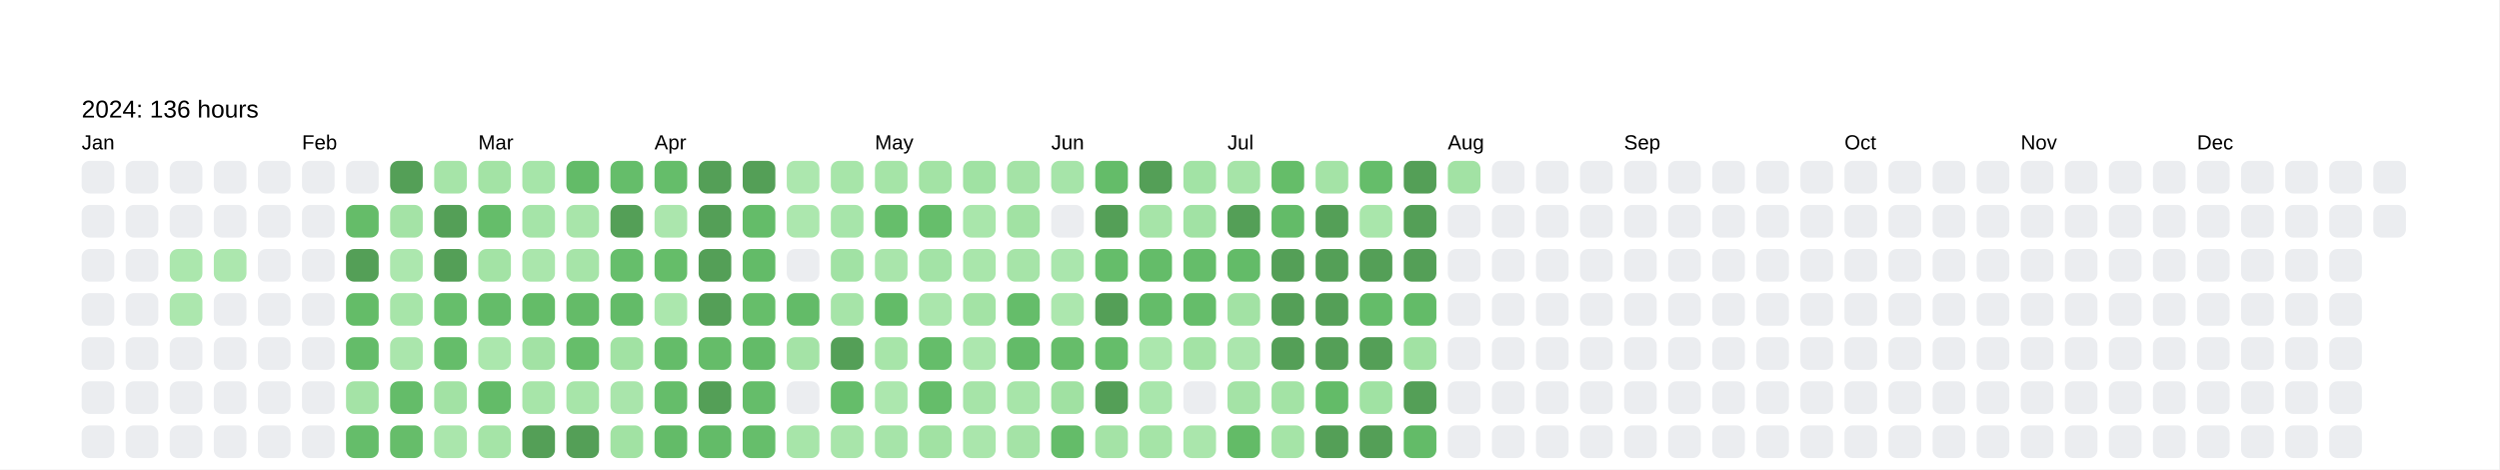
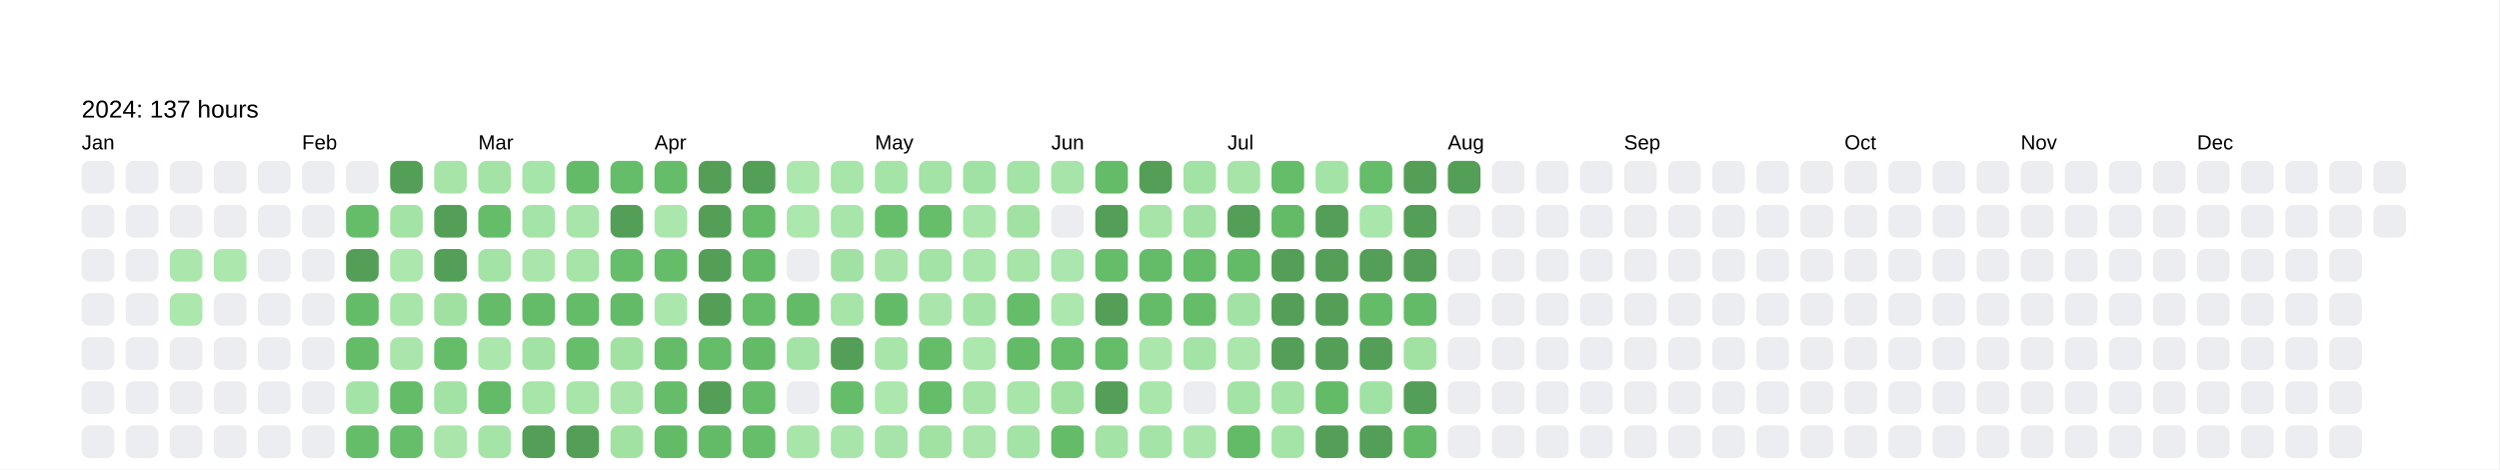
<svg xmlns="http://www.w3.org/2000/svg" baseProfile="full" height="57.5mm" version="1.1" viewBox="0,0,306.2,57.5" width="306.2mm">
  <defs />
  <rect fill="#FFFFFF" height="57.5" width="306.2" x="0" y="0" />
  <text fill="#000000" style="font-size:6px; font-family:Arial; font-weight:bold;" x="10" y="10" />
-   <text fill="#000000" style="font-size:3px; font-family:Arial;" x="10" y="14.4">2024: 136 hours</text>
+   <text fill="#000000" style="font-size:3px; font-family:Arial;" x="10" y="14.4">2024: 137 hours</text>
  <text fill="#000000" style="font-size:2.5px; font-family:Arial" x="10" y="18.3">Jan</text>
  <rect fill="#EBEDF0" height="4" rx="1" ry="1" width="4" x="10" y="19.7" />
  <rect fill="#EBEDF0" height="4" rx="1" ry="1" width="4" x="10" y="25.1" />
  <rect fill="#EBEDF0" height="4" rx="1" ry="1" width="4" x="10" y="30.5" />
  <rect fill="#EBEDF0" height="4" rx="1" ry="1" width="4" x="10" y="35.9" />
  <rect fill="#EBEDF0" height="4" rx="1" ry="1" width="4" x="10" y="41.3" />
  <rect fill="#EBEDF0" height="4" rx="1" ry="1" width="4" x="10" y="46.7" />
  <rect fill="#EBEDF0" height="4" rx="1" ry="1" width="4" x="10" y="52.1" />
  <rect fill="#EBEDF0" height="4" rx="1" ry="1" width="4" x="15.4" y="19.7" />
  <rect fill="#EBEDF0" height="4" rx="1" ry="1" width="4" x="15.4" y="25.1" />
  <rect fill="#EBEDF0" height="4" rx="1" ry="1" width="4" x="15.4" y="30.5" />
  <rect fill="#EBEDF0" height="4" rx="1" ry="1" width="4" x="15.4" y="35.9" />
  <rect fill="#EBEDF0" height="4" rx="1" ry="1" width="4" x="15.4" y="41.3" />
  <rect fill="#EBEDF0" height="4" rx="1" ry="1" width="4" x="15.4" y="46.7" />
  <rect fill="#EBEDF0" height="4" rx="1" ry="1" width="4" x="15.4" y="52.1" />
  <rect fill="#EBEDF0" height="4" rx="1" ry="1" width="4" x="20.8" y="19.7" />
  <rect fill="#EBEDF0" height="4" rx="1" ry="1" width="4" x="20.8" y="25.1" />
  <rect fill="#abe7ad" height="4" rx="1" ry="1" width="4" x="20.8" y="30.5" />
  <rect fill="#ace7ae" height="4" rx="1" ry="1" width="4" x="20.8" y="35.9" />
  <rect fill="#EBEDF0" height="4" rx="1" ry="1" width="4" x="20.8" y="41.3" />
  <rect fill="#EBEDF0" height="4" rx="1" ry="1" width="4" x="20.8" y="46.7" />
  <rect fill="#EBEDF0" height="4" rx="1" ry="1" width="4" x="20.8" y="52.1" />
  <rect fill="#EBEDF0" height="4" rx="1" ry="1" width="4" x="26.2" y="19.7" />
  <rect fill="#EBEDF0" height="4" rx="1" ry="1" width="4" x="26.2" y="25.1" />
  <rect fill="#ace7ae" height="4" rx="1" ry="1" width="4" x="26.2" y="30.5" />
  <rect fill="#EBEDF0" height="4" rx="1" ry="1" width="4" x="26.2" y="35.9" />
  <rect fill="#EBEDF0" height="4" rx="1" ry="1" width="4" x="26.2" y="41.3" />
  <rect fill="#EBEDF0" height="4" rx="1" ry="1" width="4" x="26.2" y="46.7" />
  <rect fill="#EBEDF0" height="4" rx="1" ry="1" width="4" x="26.2" y="52.1" />
  <rect fill="#EBEDF0" height="4" rx="1" ry="1" width="4" x="31.6" y="19.7" />
  <rect fill="#EBEDF0" height="4" rx="1" ry="1" width="4" x="31.6" y="25.1" />
  <rect fill="#EBEDF0" height="4" rx="1" ry="1" width="4" x="31.6" y="30.5" />
  <rect fill="#EBEDF0" height="4" rx="1" ry="1" width="4" x="31.6" y="35.9" />
  <rect fill="#EBEDF0" height="4" rx="1" ry="1" width="4" x="31.6" y="41.3" />
  <rect fill="#EBEDF0" height="4" rx="1" ry="1" width="4" x="31.6" y="46.7" />
  <rect fill="#EBEDF0" height="4" rx="1" ry="1" width="4" x="31.6" y="52.1" />
  <text fill="#000000" style="font-size:2.5px; font-family:Arial" x="37.0" y="18.3">Feb</text>
  <rect fill="#EBEDF0" height="4" rx="1" ry="1" width="4" x="37.0" y="19.7" />
  <rect fill="#EBEDF0" height="4" rx="1" ry="1" width="4" x="37.0" y="25.1" />
  <rect fill="#EBEDF0" height="4" rx="1" ry="1" width="4" x="37.0" y="30.5" />
  <rect fill="#EBEDF0" height="4" rx="1" ry="1" width="4" x="37.0" y="35.9" />
  <rect fill="#EBEDF0" height="4" rx="1" ry="1" width="4" x="37.0" y="41.3" />
  <rect fill="#EBEDF0" height="4" rx="1" ry="1" width="4" x="37.0" y="46.7" />
  <rect fill="#EBEDF0" height="4" rx="1" ry="1" width="4" x="37.0" y="52.1" />
  <rect fill="#EBEDF0" height="4" rx="1" ry="1" width="4" x="42.4" y="19.7" />
  <rect fill="#65bc69" height="4" rx="1" ry="1" width="4" x="42.4" y="25.1" />
  <rect fill="#549F57" height="4" rx="1" ry="1" width="4" x="42.4" y="30.5" />
  <rect fill="#64bc68" height="4" rx="1" ry="1" width="4" x="42.4" y="35.9" />
  <rect fill="#64bc69" height="4" rx="1" ry="1" width="4" x="42.4" y="41.3" />
  <rect fill="#a4e3a6" height="4" rx="1" ry="1" width="4" x="42.4" y="46.7" />
  <rect fill="#65bd6a" height="4" rx="1" ry="1" width="4" x="42.4" y="52.1" />
  <rect fill="#549F57" height="4" rx="1" ry="1" width="4" x="47.8" y="19.7" />
  <rect fill="#a4e3a6" height="4" rx="1" ry="1" width="4" x="47.8" y="25.1" />
  <rect fill="#ace7ae" height="4" rx="1" ry="1" width="4" x="47.8" y="30.5" />
  <rect fill="#a7e5a9" height="4" rx="1" ry="1" width="4" x="47.8" y="35.9" />
  <rect fill="#aae6ac" height="4" rx="1" ry="1" width="4" x="47.8" y="41.3" />
  <rect fill="#64bc69" height="4" rx="1" ry="1" width="4" x="47.8" y="46.7" />
  <rect fill="#66bd6a" height="4" rx="1" ry="1" width="4" x="47.8" y="52.1" />
  <rect fill="#a6e4a8" height="4" rx="1" ry="1" width="4" x="53.2" y="19.7" />
  <rect fill="#549F57" height="4" rx="1" ry="1" width="4" x="53.2" y="25.1" />
  <rect fill="#549F57" height="4" rx="1" ry="1" width="4" x="53.2" y="30.5" />
-   <rect fill="#66be6b" height="4" rx="1" ry="1" width="4" x="53.2" y="35.9" />
+   <rect fill="#a0e1a2" height="4" rx="1" ry="1" width="4" x="53.2" y="35.9" />
  <rect fill="#65bd6a" height="4" rx="1" ry="1" width="4" x="53.2" y="41.3" />
  <rect fill="#a2e2a4" height="4" rx="1" ry="1" width="4" x="53.2" y="46.7" />
  <rect fill="#aae6ac" height="4" rx="1" ry="1" width="4" x="53.2" y="52.1" />
  <text fill="#000000" style="font-size:2.5px; font-family:Arial" x="58.6" y="18.3">Mar</text>
  <rect fill="#a3e3a5" height="4" rx="1" ry="1" width="4" x="58.6" y="19.7" />
  <rect fill="#65bd6a" height="4" rx="1" ry="1" width="4" x="58.6" y="25.1" />
  <rect fill="#a3e3a5" height="4" rx="1" ry="1" width="4" x="58.6" y="30.5" />
  <rect fill="#64bc69" height="4" rx="1" ry="1" width="4" x="58.6" y="35.9" />
  <rect fill="#abe7ad" height="4" rx="1" ry="1" width="4" x="58.6" y="41.3" />
  <rect fill="#63bb68" height="4" rx="1" ry="1" width="4" x="58.6" y="46.7" />
  <rect fill="#a5e4a7" height="4" rx="1" ry="1" width="4" x="58.6" y="52.1" />
  <rect fill="#a6e5a9" height="4" rx="1" ry="1" width="4" x="64" y="19.7" />
  <rect fill="#a5e4a8" height="4" rx="1" ry="1" width="4" x="64" y="25.1" />
  <rect fill="#aae6ac" height="4" rx="1" ry="1" width="4" x="64" y="30.5" />
  <rect fill="#64bc68" height="4" rx="1" ry="1" width="4" x="64" y="35.9" />
  <rect fill="#a2e2a4" height="4" rx="1" ry="1" width="4" x="64" y="41.3" />
  <rect fill="#a7e5a9" height="4" rx="1" ry="1" width="4" x="64" y="46.7" />
  <rect fill="#549F57" height="4" rx="1" ry="1" width="4" x="64" y="52.1" />
  <rect fill="#63bb68" height="4" rx="1" ry="1" width="4" x="69.4" y="19.7" />
  <rect fill="#a8e5aa" height="4" rx="1" ry="1" width="4" x="69.4" y="25.1" />
  <rect fill="#a6e4a8" height="4" rx="1" ry="1" width="4" x="69.4" y="30.5" />
  <rect fill="#64bb68" height="4" rx="1" ry="1" width="4" x="69.4" y="35.9" />
  <rect fill="#66be6a" height="4" rx="1" ry="1" width="4" x="69.4" y="41.3" />
  <rect fill="#a7e5a9" height="4" rx="1" ry="1" width="4" x="69.4" y="46.7" />
  <rect fill="#549F57" height="4" rx="1" ry="1" width="4" x="69.4" y="52.1" />
  <rect fill="#65bd6a" height="4" rx="1" ry="1" width="4" x="74.8" y="19.7" />
  <rect fill="#549F57" height="4" rx="1" ry="1" width="4" x="74.8" y="25.1" />
  <rect fill="#66be6b" height="4" rx="1" ry="1" width="4" x="74.8" y="30.5" />
  <rect fill="#63bb68" height="4" rx="1" ry="1" width="4" x="74.8" y="35.9" />
  <rect fill="#a1e2a3" height="4" rx="1" ry="1" width="4" x="74.8" y="41.3" />
  <rect fill="#a9e5ab" height="4" rx="1" ry="1" width="4" x="74.8" y="46.7" />
  <rect fill="#a1e2a3" height="4" rx="1" ry="1" width="4" x="74.8" y="52.1" />
  <text fill="#000000" style="font-size:2.5px; font-family:Arial" x="80.2" y="18.3">Apr</text>
  <rect fill="#65bd6a" height="4" rx="1" ry="1" width="4" x="80.2" y="19.7" />
  <rect fill="#abe6ad" height="4" rx="1" ry="1" width="4" x="80.2" y="25.1" />
  <rect fill="#65bd69" height="4" rx="1" ry="1" width="4" x="80.2" y="30.5" />
  <rect fill="#abe7ad" height="4" rx="1" ry="1" width="4" x="80.2" y="35.9" />
  <rect fill="#64bc69" height="4" rx="1" ry="1" width="4" x="80.2" y="41.3" />
  <rect fill="#65bd6a" height="4" rx="1" ry="1" width="4" x="80.2" y="46.7" />
  <rect fill="#63bb68" height="4" rx="1" ry="1" width="4" x="80.2" y="52.1" />
  <rect fill="#549F57" height="4" rx="1" ry="1" width="4" x="85.6" y="19.7" />
  <rect fill="#549F57" height="4" rx="1" ry="1" width="4" x="85.6" y="25.1" />
  <rect fill="#549F57" height="4" rx="1" ry="1" width="4" x="85.6" y="30.5" />
  <rect fill="#549F57" height="4" rx="1" ry="1" width="4" x="85.6" y="35.9" />
  <rect fill="#65bc69" height="4" rx="1" ry="1" width="4" x="85.6" y="41.3" />
  <rect fill="#549F57" height="4" rx="1" ry="1" width="4" x="85.6" y="46.7" />
  <rect fill="#63bb68" height="4" rx="1" ry="1" width="4" x="85.6" y="52.1" />
  <rect fill="#549F57" height="4" rx="1" ry="1" width="4" x="91" y="19.7" />
  <rect fill="#64bc69" height="4" rx="1" ry="1" width="4" x="91" y="25.1" />
  <rect fill="#63bb68" height="4" rx="1" ry="1" width="4" x="91" y="30.5" />
  <rect fill="#66be6a" height="4" rx="1" ry="1" width="4" x="91" y="35.9" />
  <rect fill="#63bb68" height="4" rx="1" ry="1" width="4" x="91" y="41.3" />
  <rect fill="#65bd6a" height="4" rx="1" ry="1" width="4" x="91" y="46.7" />
  <rect fill="#66be6b" height="4" rx="1" ry="1" width="4" x="91" y="52.1" />
  <rect fill="#ace7ae" height="4" rx="1" ry="1" width="4" x="96.4" y="19.7" />
  <rect fill="#ace7ae" height="4" rx="1" ry="1" width="4" x="96.4" y="25.1" />
  <rect fill="#EBEDF0" height="4" rx="1" ry="1" width="4" x="96.4" y="30.5" />
  <rect fill="#63bb68" height="4" rx="1" ry="1" width="4" x="96.4" y="35.9" />
  <rect fill="#a4e3a6" height="4" rx="1" ry="1" width="4" x="96.4" y="41.3" />
  <rect fill="#EBEDF0" height="4" rx="1" ry="1" width="4" x="96.4" y="46.7" />
  <rect fill="#a7e5a9" height="4" rx="1" ry="1" width="4" x="96.4" y="52.1" />
  <rect fill="#a7e5a9" height="4" rx="1" ry="1" width="4" x="101.8" y="19.7" />
  <rect fill="#a7e5aa" height="4" rx="1" ry="1" width="4" x="101.8" y="25.1" />
  <rect fill="#a1e2a4" height="4" rx="1" ry="1" width="4" x="101.8" y="30.5" />
  <rect fill="#a6e4a8" height="4" rx="1" ry="1" width="4" x="101.8" y="35.9" />
  <rect fill="#549F57" height="4" rx="1" ry="1" width="4" x="101.8" y="41.3" />
  <rect fill="#65bd6a" height="4" rx="1" ry="1" width="4" x="101.8" y="46.7" />
  <rect fill="#a8e5aa" height="4" rx="1" ry="1" width="4" x="101.8" y="52.1" />
  <text fill="#000000" style="font-size:2.5px; font-family:Arial" x="107.2" y="18.3">May</text>
  <rect fill="#a5e4a7" height="4" rx="1" ry="1" width="4" x="107.2" y="19.7" />
  <rect fill="#66be6b" height="4" rx="1" ry="1" width="4" x="107.2" y="25.1" />
  <rect fill="#a9e5ab" height="4" rx="1" ry="1" width="4" x="107.2" y="30.5" />
  <rect fill="#63bb68" height="4" rx="1" ry="1" width="4" x="107.2" y="35.9" />
  <rect fill="#a7e5a9" height="4" rx="1" ry="1" width="4" x="107.2" y="41.3" />
  <rect fill="#ace7ae" height="4" rx="1" ry="1" width="4" x="107.2" y="46.7" />
  <rect fill="#a6e4a9" height="4" rx="1" ry="1" width="4" x="107.2" y="52.1" />
  <rect fill="#a3e3a5" height="4" rx="1" ry="1" width="4" x="112.6" y="19.7" />
  <rect fill="#66be6b" height="4" rx="1" ry="1" width="4" x="112.6" y="25.1" />
  <rect fill="#a3e3a6" height="4" rx="1" ry="1" width="4" x="112.6" y="30.5" />
  <rect fill="#aae6ac" height="4" rx="1" ry="1" width="4" x="112.6" y="35.9" />
  <rect fill="#65bd6a" height="4" rx="1" ry="1" width="4" x="112.6" y="41.3" />
  <rect fill="#65bd6a" height="4" rx="1" ry="1" width="4" x="112.6" y="46.7" />
  <rect fill="#a1e2a3" height="4" rx="1" ry="1" width="4" x="112.6" y="52.1" />
  <rect fill="#a0e2a3" height="4" rx="1" ry="1" width="4" x="118" y="19.7" />
  <rect fill="#a9e6ab" height="4" rx="1" ry="1" width="4" x="118" y="25.1" />
  <rect fill="#a9e6ab" height="4" rx="1" ry="1" width="4" x="118" y="30.5" />
  <rect fill="#a3e3a5" height="4" rx="1" ry="1" width="4" x="118" y="35.9" />
  <rect fill="#ace7ae" height="4" rx="1" ry="1" width="4" x="118" y="41.3" />
  <rect fill="#a6e4a8" height="4" rx="1" ry="1" width="4" x="118" y="46.7" />
  <rect fill="#aae6ac" height="4" rx="1" ry="1" width="4" x="118" y="52.1" />
  <rect fill="#a4e3a6" height="4" rx="1" ry="1" width="4" x="123.4" y="19.7" />
  <rect fill="#a1e2a3" height="4" rx="1" ry="1" width="4" x="123.4" y="25.1" />
  <rect fill="#a6e4a8" height="4" rx="1" ry="1" width="4" x="123.4" y="30.5" />
  <rect fill="#65bd6a" height="4" rx="1" ry="1" width="4" x="123.4" y="35.9" />
  <rect fill="#63bb68" height="4" rx="1" ry="1" width="4" x="123.4" y="41.3" />
  <rect fill="#a7e5a9" height="4" rx="1" ry="1" width="4" x="123.4" y="46.7" />
  <rect fill="#a4e3a6" height="4" rx="1" ry="1" width="4" x="123.4" y="52.1" />
  <text fill="#000000" style="font-size:2.5px; font-family:Arial" x="128.8" y="18.3">Jun</text>
  <rect fill="#a6e4a9" height="4" rx="1" ry="1" width="4" x="128.8" y="19.7" />
  <rect fill="#EBEDF0" height="4" rx="1" ry="1" width="4" x="128.8" y="25.1" />
  <rect fill="#aae6ad" height="4" rx="1" ry="1" width="4" x="128.8" y="30.5" />
  <rect fill="#ace7ae" height="4" rx="1" ry="1" width="4" x="128.8" y="35.9" />
  <rect fill="#66bd6a" height="4" rx="1" ry="1" width="4" x="128.8" y="41.3" />
  <rect fill="#a0e1a2" height="4" rx="1" ry="1" width="4" x="128.8" y="46.7" />
  <rect fill="#64bc69" height="4" rx="1" ry="1" width="4" x="128.8" y="52.1" />
  <rect fill="#64bc69" height="4" rx="1" ry="1" width="4" x="134.2" y="19.7" />
  <rect fill="#549F57" height="4" rx="1" ry="1" width="4" x="134.2" y="25.1" />
  <rect fill="#65bd6a" height="4" rx="1" ry="1" width="4" x="134.2" y="30.5" />
  <rect fill="#549F57" height="4" rx="1" ry="1" width="4" x="134.2" y="35.9" />
  <rect fill="#65bd6a" height="4" rx="1" ry="1" width="4" x="134.2" y="41.3" />
  <rect fill="#549F57" height="4" rx="1" ry="1" width="4" x="134.2" y="46.7" />
  <rect fill="#a4e3a6" height="4" rx="1" ry="1" width="4" x="134.2" y="52.1" />
  <rect fill="#549F57" height="4" rx="1" ry="1" width="4" x="139.6" y="19.7" />
  <rect fill="#a6e4a8" height="4" rx="1" ry="1" width="4" x="139.6" y="25.1" />
  <rect fill="#64bc69" height="4" rx="1" ry="1" width="4" x="139.6" y="30.5" />
  <rect fill="#64bc69" height="4" rx="1" ry="1" width="4" x="139.6" y="35.9" />
  <rect fill="#abe7ad" height="4" rx="1" ry="1" width="4" x="139.6" y="41.3" />
  <rect fill="#a9e6ac" height="4" rx="1" ry="1" width="4" x="139.6" y="46.7" />
  <rect fill="#a5e4a7" height="4" rx="1" ry="1" width="4" x="139.6" y="52.1" />
  <rect fill="#a2e3a5" height="4" rx="1" ry="1" width="4" x="145" y="19.7" />
  <rect fill="#a1e2a4" height="4" rx="1" ry="1" width="4" x="145" y="25.1" />
  <rect fill="#65bd6a" height="4" rx="1" ry="1" width="4" x="145" y="30.5" />
  <rect fill="#65bd6a" height="4" rx="1" ry="1" width="4" x="145" y="35.9" />
  <rect fill="#a3e3a5" height="4" rx="1" ry="1" width="4" x="145" y="41.3" />
  <rect fill="#EBEDF0" height="4" rx="1" ry="1" width="4" x="145" y="46.7" />
  <rect fill="#aae6ac" height="4" rx="1" ry="1" width="4" x="145" y="52.1" />
  <text fill="#000000" style="font-size:2.5px; font-family:Arial" x="150.4" y="18.3">Jul</text>
  <rect fill="#a6e4a8" height="4" rx="1" ry="1" width="4" x="150.4" y="19.7" />
  <rect fill="#549F57" height="4" rx="1" ry="1" width="4" x="150.4" y="25.1" />
  <rect fill="#63bb68" height="4" rx="1" ry="1" width="4" x="150.4" y="30.5" />
  <rect fill="#a2e2a4" height="4" rx="1" ry="1" width="4" x="150.4" y="35.9" />
  <rect fill="#abe6ad" height="4" rx="1" ry="1" width="4" x="150.4" y="41.3" />
  <rect fill="#a4e3a6" height="4" rx="1" ry="1" width="4" x="150.4" y="46.7" />
  <rect fill="#63bb67" height="4" rx="1" ry="1" width="4" x="150.4" y="52.1" />
  <rect fill="#65bd69" height="4" rx="1" ry="1" width="4" x="155.8" y="19.7" />
  <rect fill="#63bb68" height="4" rx="1" ry="1" width="4" x="155.8" y="25.1" />
  <rect fill="#549F57" height="4" rx="1" ry="1" width="4" x="155.8" y="30.5" />
  <rect fill="#549F57" height="4" rx="1" ry="1" width="4" x="155.8" y="35.9" />
  <rect fill="#549F57" height="4" rx="1" ry="1" width="4" x="155.8" y="41.3" />
  <rect fill="#a3e3a5" height="4" rx="1" ry="1" width="4" x="155.8" y="46.7" />
  <rect fill="#a5e4a7" height="4" rx="1" ry="1" width="4" x="155.8" y="52.1" />
  <rect fill="#a4e3a6" height="4" rx="1" ry="1" width="4" x="161.2" y="19.7" />
  <rect fill="#549F57" height="4" rx="1" ry="1" width="4" x="161.2" y="25.1" />
  <rect fill="#549F57" height="4" rx="1" ry="1" width="4" x="161.2" y="30.5" />
  <rect fill="#549F57" height="4" rx="1" ry="1" width="4" x="161.2" y="35.9" />
  <rect fill="#549F57" height="4" rx="1" ry="1" width="4" x="161.2" y="41.3" />
  <rect fill="#63bb68" height="4" rx="1" ry="1" width="4" x="161.2" y="46.7" />
  <rect fill="#549F57" height="4" rx="1" ry="1" width="4" x="161.2" y="52.1" />
  <rect fill="#65bd6a" height="4" rx="1" ry="1" width="4" x="166.6" y="19.7" />
  <rect fill="#a9e6ab" height="4" rx="1" ry="1" width="4" x="166.6" y="25.1" />
  <rect fill="#549F57" height="4" rx="1" ry="1" width="4" x="166.6" y="30.5" />
  <rect fill="#64bc69" height="4" rx="1" ry="1" width="4" x="166.6" y="35.9" />
  <rect fill="#549F57" height="4" rx="1" ry="1" width="4" x="166.6" y="41.3" />
  <rect fill="#a0e2a3" height="4" rx="1" ry="1" width="4" x="166.6" y="46.7" />
  <rect fill="#549F57" height="4" rx="1" ry="1" width="4" x="166.6" y="52.1" />
  <rect fill="#549F57" height="4" rx="1" ry="1" width="4" x="172" y="19.7" />
  <rect fill="#549F57" height="4" rx="1" ry="1" width="4" x="172" y="25.1" />
  <rect fill="#549F57" height="4" rx="1" ry="1" width="4" x="172" y="30.5" />
  <rect fill="#63bb68" height="4" rx="1" ry="1" width="4" x="172" y="35.9" />
  <rect fill="#a1e2a3" height="4" rx="1" ry="1" width="4" x="172" y="41.3" />
  <rect fill="#549F57" height="4" rx="1" ry="1" width="4" x="172" y="46.7" />
  <rect fill="#63bb68" height="4" rx="1" ry="1" width="4" x="172" y="52.1" />
  <text fill="#000000" style="font-size:2.5px; font-family:Arial" x="177.4" y="18.3">Aug</text>
-   <rect fill="#a2e2a4" height="4" rx="1" ry="1" width="4" x="177.4" y="19.7" />
+   <rect fill="#549F57" height="4" rx="1" ry="1" width="4" x="177.4" y="19.7" />
  <rect fill="#EBEDF0" height="4" rx="1" ry="1" width="4" x="177.4" y="25.1" />
  <rect fill="#EBEDF0" height="4" rx="1" ry="1" width="4" x="177.4" y="30.5" />
  <rect fill="#EBEDF0" height="4" rx="1" ry="1" width="4" x="177.4" y="35.9" />
  <rect fill="#EBEDF0" height="4" rx="1" ry="1" width="4" x="177.4" y="41.3" />
  <rect fill="#EBEDF0" height="4" rx="1" ry="1" width="4" x="177.4" y="46.7" />
  <rect fill="#EBEDF0" height="4" rx="1" ry="1" width="4" x="177.4" y="52.1" />
  <rect fill="#EBEDF0" height="4" rx="1" ry="1" width="4" x="182.8" y="19.7" />
  <rect fill="#EBEDF0" height="4" rx="1" ry="1" width="4" x="182.8" y="25.1" />
  <rect fill="#EBEDF0" height="4" rx="1" ry="1" width="4" x="182.8" y="30.5" />
  <rect fill="#EBEDF0" height="4" rx="1" ry="1" width="4" x="182.8" y="35.9" />
  <rect fill="#EBEDF0" height="4" rx="1" ry="1" width="4" x="182.8" y="41.3" />
  <rect fill="#EBEDF0" height="4" rx="1" ry="1" width="4" x="182.8" y="46.7" />
  <rect fill="#EBEDF0" height="4" rx="1" ry="1" width="4" x="182.8" y="52.1" />
  <rect fill="#EBEDF0" height="4" rx="1" ry="1" width="4" x="188.2" y="19.7" />
  <rect fill="#EBEDF0" height="4" rx="1" ry="1" width="4" x="188.2" y="25.1" />
  <rect fill="#EBEDF0" height="4" rx="1" ry="1" width="4" x="188.2" y="30.5" />
  <rect fill="#EBEDF0" height="4" rx="1" ry="1" width="4" x="188.2" y="35.9" />
  <rect fill="#EBEDF0" height="4" rx="1" ry="1" width="4" x="188.2" y="41.3" />
  <rect fill="#EBEDF0" height="4" rx="1" ry="1" width="4" x="188.2" y="46.7" />
  <rect fill="#EBEDF0" height="4" rx="1" ry="1" width="4" x="188.2" y="52.1" />
  <rect fill="#EBEDF0" height="4" rx="1" ry="1" width="4" x="193.6" y="19.7" />
  <rect fill="#EBEDF0" height="4" rx="1" ry="1" width="4" x="193.6" y="25.1" />
  <rect fill="#EBEDF0" height="4" rx="1" ry="1" width="4" x="193.6" y="30.5" />
  <rect fill="#EBEDF0" height="4" rx="1" ry="1" width="4" x="193.6" y="35.9" />
  <rect fill="#EBEDF0" height="4" rx="1" ry="1" width="4" x="193.6" y="41.3" />
  <rect fill="#EBEDF0" height="4" rx="1" ry="1" width="4" x="193.6" y="46.7" />
  <rect fill="#EBEDF0" height="4" rx="1" ry="1" width="4" x="193.6" y="52.1" />
  <text fill="#000000" style="font-size:2.5px; font-family:Arial" x="199" y="18.3">Sep</text>
  <rect fill="#EBEDF0" height="4" rx="1" ry="1" width="4" x="199" y="19.7" />
  <rect fill="#EBEDF0" height="4" rx="1" ry="1" width="4" x="199" y="25.1" />
  <rect fill="#EBEDF0" height="4" rx="1" ry="1" width="4" x="199" y="30.5" />
  <rect fill="#EBEDF0" height="4" rx="1" ry="1" width="4" x="199" y="35.9" />
  <rect fill="#EBEDF0" height="4" rx="1" ry="1" width="4" x="199" y="41.3" />
  <rect fill="#EBEDF0" height="4" rx="1" ry="1" width="4" x="199" y="46.7" />
  <rect fill="#EBEDF0" height="4" rx="1" ry="1" width="4" x="199" y="52.1" />
  <rect fill="#EBEDF0" height="4" rx="1" ry="1" width="4" x="204.4" y="19.7" />
  <rect fill="#EBEDF0" height="4" rx="1" ry="1" width="4" x="204.4" y="25.1" />
  <rect fill="#EBEDF0" height="4" rx="1" ry="1" width="4" x="204.4" y="30.5" />
  <rect fill="#EBEDF0" height="4" rx="1" ry="1" width="4" x="204.4" y="35.9" />
  <rect fill="#EBEDF0" height="4" rx="1" ry="1" width="4" x="204.4" y="41.3" />
  <rect fill="#EBEDF0" height="4" rx="1" ry="1" width="4" x="204.4" y="46.7" />
  <rect fill="#EBEDF0" height="4" rx="1" ry="1" width="4" x="204.4" y="52.1" />
  <rect fill="#EBEDF0" height="4" rx="1" ry="1" width="4" x="209.8" y="19.7" />
  <rect fill="#EBEDF0" height="4" rx="1" ry="1" width="4" x="209.8" y="25.1" />
  <rect fill="#EBEDF0" height="4" rx="1" ry="1" width="4" x="209.8" y="30.5" />
  <rect fill="#EBEDF0" height="4" rx="1" ry="1" width="4" x="209.8" y="35.9" />
  <rect fill="#EBEDF0" height="4" rx="1" ry="1" width="4" x="209.8" y="41.3" />
  <rect fill="#EBEDF0" height="4" rx="1" ry="1" width="4" x="209.8" y="46.7" />
  <rect fill="#EBEDF0" height="4" rx="1" ry="1" width="4" x="209.8" y="52.1" />
  <rect fill="#EBEDF0" height="4" rx="1" ry="1" width="4" x="215.2" y="19.7" />
  <rect fill="#EBEDF0" height="4" rx="1" ry="1" width="4" x="215.2" y="25.1" />
  <rect fill="#EBEDF0" height="4" rx="1" ry="1" width="4" x="215.2" y="30.5" />
  <rect fill="#EBEDF0" height="4" rx="1" ry="1" width="4" x="215.2" y="35.9" />
  <rect fill="#EBEDF0" height="4" rx="1" ry="1" width="4" x="215.2" y="41.3" />
  <rect fill="#EBEDF0" height="4" rx="1" ry="1" width="4" x="215.2" y="46.7" />
  <rect fill="#EBEDF0" height="4" rx="1" ry="1" width="4" x="215.2" y="52.1" />
  <rect fill="#EBEDF0" height="4" rx="1" ry="1" width="4" x="220.6" y="19.7" />
  <rect fill="#EBEDF0" height="4" rx="1" ry="1" width="4" x="220.6" y="25.1" />
  <rect fill="#EBEDF0" height="4" rx="1" ry="1" width="4" x="220.6" y="30.5" />
  <rect fill="#EBEDF0" height="4" rx="1" ry="1" width="4" x="220.6" y="35.9" />
  <rect fill="#EBEDF0" height="4" rx="1" ry="1" width="4" x="220.6" y="41.3" />
  <rect fill="#EBEDF0" height="4" rx="1" ry="1" width="4" x="220.6" y="46.7" />
  <rect fill="#EBEDF0" height="4" rx="1" ry="1" width="4" x="220.6" y="52.1" />
  <text fill="#000000" style="font-size:2.5px; font-family:Arial" x="226" y="18.3">Oct</text>
  <rect fill="#EBEDF0" height="4" rx="1" ry="1" width="4" x="226" y="19.7" />
  <rect fill="#EBEDF0" height="4" rx="1" ry="1" width="4" x="226" y="25.1" />
  <rect fill="#EBEDF0" height="4" rx="1" ry="1" width="4" x="226" y="30.5" />
  <rect fill="#EBEDF0" height="4" rx="1" ry="1" width="4" x="226" y="35.9" />
  <rect fill="#EBEDF0" height="4" rx="1" ry="1" width="4" x="226" y="41.3" />
  <rect fill="#EBEDF0" height="4" rx="1" ry="1" width="4" x="226" y="46.7" />
  <rect fill="#EBEDF0" height="4" rx="1" ry="1" width="4" x="226" y="52.1" />
  <rect fill="#EBEDF0" height="4" rx="1" ry="1" width="4" x="231.4" y="19.7" />
  <rect fill="#EBEDF0" height="4" rx="1" ry="1" width="4" x="231.4" y="25.1" />
  <rect fill="#EBEDF0" height="4" rx="1" ry="1" width="4" x="231.4" y="30.5" />
  <rect fill="#EBEDF0" height="4" rx="1" ry="1" width="4" x="231.4" y="35.9" />
  <rect fill="#EBEDF0" height="4" rx="1" ry="1" width="4" x="231.4" y="41.3" />
  <rect fill="#EBEDF0" height="4" rx="1" ry="1" width="4" x="231.4" y="46.7" />
  <rect fill="#EBEDF0" height="4" rx="1" ry="1" width="4" x="231.4" y="52.1" />
  <rect fill="#EBEDF0" height="4" rx="1" ry="1" width="4" x="236.8" y="19.7" />
  <rect fill="#EBEDF0" height="4" rx="1" ry="1" width="4" x="236.8" y="25.1" />
  <rect fill="#EBEDF0" height="4" rx="1" ry="1" width="4" x="236.8" y="30.5" />
  <rect fill="#EBEDF0" height="4" rx="1" ry="1" width="4" x="236.8" y="35.9" />
  <rect fill="#EBEDF0" height="4" rx="1" ry="1" width="4" x="236.8" y="41.3" />
  <rect fill="#EBEDF0" height="4" rx="1" ry="1" width="4" x="236.8" y="46.7" />
  <rect fill="#EBEDF0" height="4" rx="1" ry="1" width="4" x="236.8" y="52.1" />
  <rect fill="#EBEDF0" height="4" rx="1" ry="1" width="4" x="242.2" y="19.7" />
  <rect fill="#EBEDF0" height="4" rx="1" ry="1" width="4" x="242.2" y="25.1" />
  <rect fill="#EBEDF0" height="4" rx="1" ry="1" width="4" x="242.2" y="30.5" />
  <rect fill="#EBEDF0" height="4" rx="1" ry="1" width="4" x="242.2" y="35.9" />
  <rect fill="#EBEDF0" height="4" rx="1" ry="1" width="4" x="242.2" y="41.3" />
  <rect fill="#EBEDF0" height="4" rx="1" ry="1" width="4" x="242.2" y="46.7" />
  <rect fill="#EBEDF0" height="4" rx="1" ry="1" width="4" x="242.2" y="52.1" />
  <text fill="#000000" style="font-size:2.5px; font-family:Arial" x="247.6" y="18.3">Nov</text>
  <rect fill="#EBEDF0" height="4" rx="1" ry="1" width="4" x="247.6" y="19.7" />
  <rect fill="#EBEDF0" height="4" rx="1" ry="1" width="4" x="247.6" y="25.1" />
  <rect fill="#EBEDF0" height="4" rx="1" ry="1" width="4" x="247.6" y="30.5" />
  <rect fill="#EBEDF0" height="4" rx="1" ry="1" width="4" x="247.6" y="35.9" />
  <rect fill="#EBEDF0" height="4" rx="1" ry="1" width="4" x="247.6" y="41.3" />
  <rect fill="#EBEDF0" height="4" rx="1" ry="1" width="4" x="247.6" y="46.7" />
  <rect fill="#EBEDF0" height="4" rx="1" ry="1" width="4" x="247.6" y="52.1" />
  <rect fill="#EBEDF0" height="4" rx="1" ry="1" width="4" x="253" y="19.7" />
  <rect fill="#EBEDF0" height="4" rx="1" ry="1" width="4" x="253" y="25.1" />
  <rect fill="#EBEDF0" height="4" rx="1" ry="1" width="4" x="253" y="30.5" />
  <rect fill="#EBEDF0" height="4" rx="1" ry="1" width="4" x="253" y="35.9" />
  <rect fill="#EBEDF0" height="4" rx="1" ry="1" width="4" x="253" y="41.3" />
  <rect fill="#EBEDF0" height="4" rx="1" ry="1" width="4" x="253" y="46.7" />
  <rect fill="#EBEDF0" height="4" rx="1" ry="1" width="4" x="253" y="52.1" />
  <rect fill="#EBEDF0" height="4" rx="1" ry="1" width="4" x="258.4" y="19.7" />
  <rect fill="#EBEDF0" height="4" rx="1" ry="1" width="4" x="258.4" y="25.1" />
  <rect fill="#EBEDF0" height="4" rx="1" ry="1" width="4" x="258.4" y="30.5" />
  <rect fill="#EBEDF0" height="4" rx="1" ry="1" width="4" x="258.4" y="35.9" />
  <rect fill="#EBEDF0" height="4" rx="1" ry="1" width="4" x="258.4" y="41.3" />
  <rect fill="#EBEDF0" height="4" rx="1" ry="1" width="4" x="258.4" y="46.7" />
  <rect fill="#EBEDF0" height="4" rx="1" ry="1" width="4" x="258.4" y="52.1" />
  <rect fill="#EBEDF0" height="4" rx="1" ry="1" width="4" x="263.8" y="19.7" />
  <rect fill="#EBEDF0" height="4" rx="1" ry="1" width="4" x="263.8" y="25.1" />
  <rect fill="#EBEDF0" height="4" rx="1" ry="1" width="4" x="263.8" y="30.5" />
  <rect fill="#EBEDF0" height="4" rx="1" ry="1" width="4" x="263.8" y="35.9" />
  <rect fill="#EBEDF0" height="4" rx="1" ry="1" width="4" x="263.8" y="41.3" />
  <rect fill="#EBEDF0" height="4" rx="1" ry="1" width="4" x="263.8" y="46.7" />
  <rect fill="#EBEDF0" height="4" rx="1" ry="1" width="4" x="263.8" y="52.1" />
  <text fill="#000000" style="font-size:2.5px; font-family:Arial" x="269.2" y="18.3">Dec</text>
  <rect fill="#EBEDF0" height="4" rx="1" ry="1" width="4" x="269.2" y="19.7" />
  <rect fill="#EBEDF0" height="4" rx="1" ry="1" width="4" x="269.2" y="25.1" />
  <rect fill="#EBEDF0" height="4" rx="1" ry="1" width="4" x="269.2" y="30.5" />
  <rect fill="#EBEDF0" height="4" rx="1" ry="1" width="4" x="269.2" y="35.9" />
  <rect fill="#EBEDF0" height="4" rx="1" ry="1" width="4" x="269.2" y="41.3" />
  <rect fill="#EBEDF0" height="4" rx="1" ry="1" width="4" x="269.2" y="46.7" />
  <rect fill="#EBEDF0" height="4" rx="1" ry="1" width="4" x="269.2" y="52.1" />
  <rect fill="#EBEDF0" height="4" rx="1" ry="1" width="4" x="274.6" y="19.7" />
  <rect fill="#EBEDF0" height="4" rx="1" ry="1" width="4" x="274.6" y="25.1" />
  <rect fill="#EBEDF0" height="4" rx="1" ry="1" width="4" x="274.6" y="30.5" />
  <rect fill="#EBEDF0" height="4" rx="1" ry="1" width="4" x="274.6" y="35.9" />
  <rect fill="#EBEDF0" height="4" rx="1" ry="1" width="4" x="274.6" y="41.3" />
  <rect fill="#EBEDF0" height="4" rx="1" ry="1" width="4" x="274.6" y="46.7" />
  <rect fill="#EBEDF0" height="4" rx="1" ry="1" width="4" x="274.6" y="52.1" />
  <rect fill="#EBEDF0" height="4" rx="1" ry="1" width="4" x="280" y="19.7" />
  <rect fill="#EBEDF0" height="4" rx="1" ry="1" width="4" x="280" y="25.1" />
  <rect fill="#EBEDF0" height="4" rx="1" ry="1" width="4" x="280" y="30.5" />
  <rect fill="#EBEDF0" height="4" rx="1" ry="1" width="4" x="280" y="35.9" />
  <rect fill="#EBEDF0" height="4" rx="1" ry="1" width="4" x="280" y="41.3" />
  <rect fill="#EBEDF0" height="4" rx="1" ry="1" width="4" x="280" y="46.7" />
  <rect fill="#EBEDF0" height="4" rx="1" ry="1" width="4" x="280" y="52.1" />
  <rect fill="#EBEDF0" height="4" rx="1" ry="1" width="4" x="285.4" y="19.7" />
  <rect fill="#EBEDF0" height="4" rx="1" ry="1" width="4" x="285.4" y="25.1" />
  <rect fill="#EBEDF0" height="4" rx="1" ry="1" width="4" x="285.4" y="30.5" />
  <rect fill="#EBEDF0" height="4" rx="1" ry="1" width="4" x="285.4" y="35.9" />
  <rect fill="#EBEDF0" height="4" rx="1" ry="1" width="4" x="285.4" y="41.3" />
  <rect fill="#EBEDF0" height="4" rx="1" ry="1" width="4" x="285.4" y="46.7" />
  <rect fill="#EBEDF0" height="4" rx="1" ry="1" width="4" x="285.4" y="52.1" />
  <rect fill="#EBEDF0" height="4" rx="1" ry="1" width="4" x="290.8" y="19.7" />
  <rect fill="#EBEDF0" height="4" rx="1" ry="1" width="4" x="290.8" y="25.1" />
</svg>
